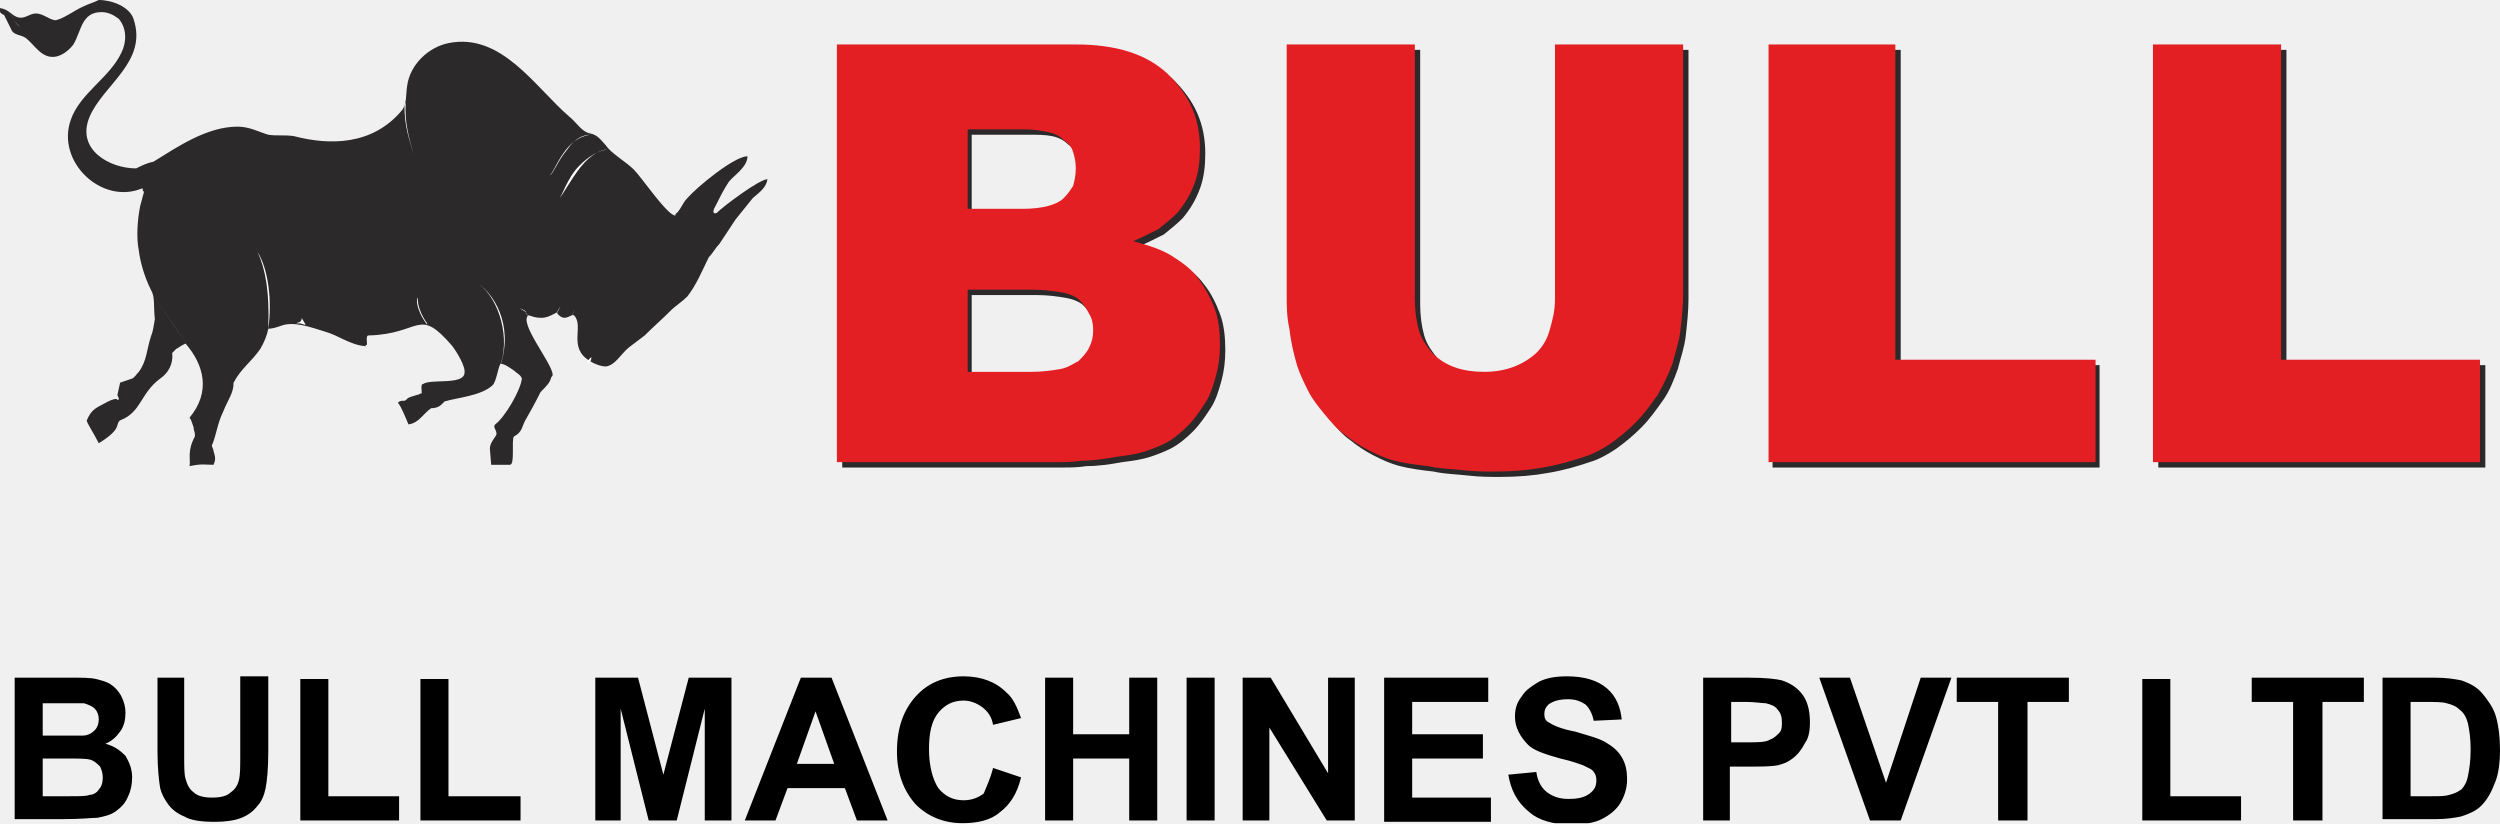
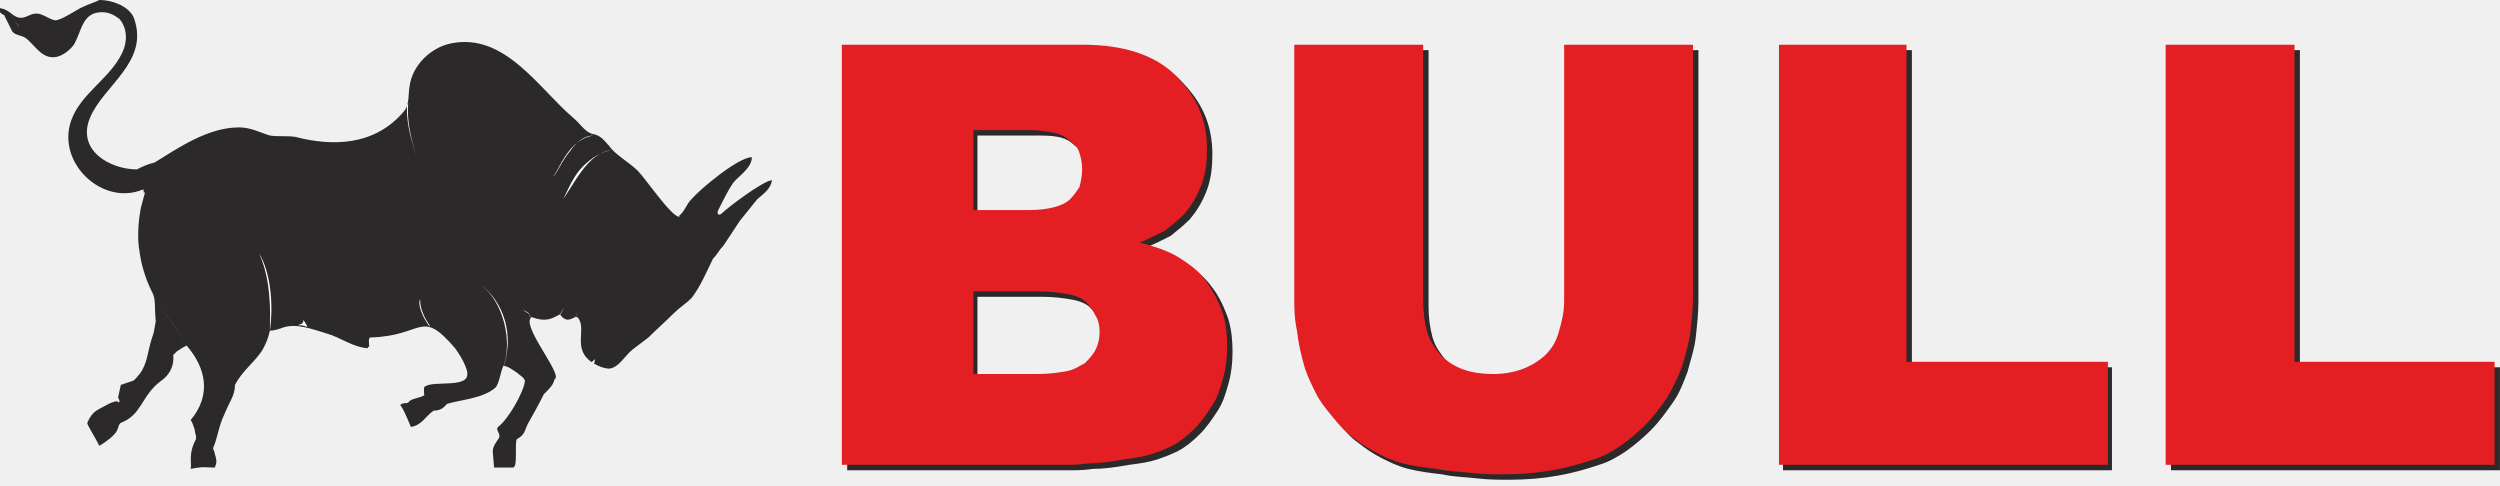
- <svg xmlns="http://www.w3.org/2000/svg" width="164" height="54" viewBox="0 0 164 54" fill="none">
-   <g clip-path="url(#clip0_93_117)">
-     <path d="M158.133 46.046V52.233H159.534C160.06 52.233 160.41 52.233 160.673 52.144C161.023 52.056 161.198 51.967 161.461 51.791C161.636 51.614 161.811 51.349 161.899 50.907C161.986 50.465 162.074 49.935 162.074 49.139C162.074 48.432 161.986 47.902 161.899 47.46C161.811 47.106 161.636 46.753 161.373 46.576C161.11 46.311 160.848 46.223 160.498 46.134C160.235 46.046 159.71 46.046 159.009 46.046H158.133ZM156.295 44.455H159.71C160.498 44.455 161.023 44.544 161.461 44.632C161.986 44.809 162.511 45.074 162.862 45.516C163.212 45.958 163.562 46.399 163.737 47.018C163.912 47.637 164 48.344 164 49.228C164 50.023 163.912 50.642 163.737 51.172C163.475 51.879 163.212 52.409 162.774 52.851C162.424 53.205 161.986 53.381 161.461 53.558C161.023 53.647 160.498 53.735 159.797 53.735H156.295V44.455ZM150.428 53.823V46.046H147.714V44.455H155.069V46.046H152.354V53.823H150.428ZM140.534 53.823V44.544H142.373V52.233H147.013V53.823H140.534ZM131.077 53.823V46.046H128.363V44.455H135.718V46.046H133.004V53.823H131.077ZM122.672 53.823L119.344 44.455H121.358L123.722 51.349L125.999 44.455H128.013L124.685 53.823H122.672ZM113.565 46.046V48.697H114.616C115.317 48.697 115.842 48.697 116.105 48.52C116.367 48.432 116.542 48.255 116.718 48.079C116.893 47.902 116.893 47.637 116.893 47.372C116.893 47.018 116.805 46.753 116.63 46.576C116.455 46.311 116.192 46.223 115.842 46.134C115.579 46.134 115.141 46.046 114.529 46.046H113.565ZM111.727 53.823V44.455H114.704C115.842 44.455 116.542 44.544 116.893 44.632C117.418 44.809 117.856 45.074 118.206 45.516C118.556 45.958 118.731 46.576 118.731 47.372C118.731 47.99 118.644 48.432 118.381 48.786C118.206 49.139 117.943 49.493 117.593 49.758C117.243 50.023 116.98 50.111 116.63 50.2C116.192 50.288 115.492 50.288 114.704 50.288H113.478V53.823H111.727ZM98.943 50.818L100.782 50.642C100.869 51.26 101.132 51.702 101.482 51.967C101.832 52.233 102.27 52.409 102.883 52.409C103.496 52.409 103.934 52.321 104.284 52.056C104.634 51.791 104.722 51.526 104.722 51.172C104.722 50.907 104.634 50.73 104.547 50.642C104.459 50.465 104.196 50.377 103.846 50.2C103.584 50.111 103.146 49.935 102.358 49.758C101.395 49.493 100.606 49.228 100.256 48.874C99.731 48.344 99.381 47.725 99.381 47.018C99.381 46.576 99.468 46.134 99.819 45.692C100.081 45.251 100.519 44.985 100.957 44.72C101.482 44.455 102.095 44.367 102.795 44.367C103.934 44.367 104.809 44.632 105.422 45.162C106.035 45.692 106.298 46.399 106.385 47.195L104.547 47.283C104.459 46.841 104.284 46.488 104.021 46.223C103.759 46.046 103.408 45.869 102.883 45.869C102.358 45.869 101.92 45.958 101.57 46.223C101.395 46.399 101.307 46.576 101.307 46.841C101.307 47.106 101.395 47.283 101.57 47.372C101.832 47.548 102.358 47.813 103.321 47.99C104.196 48.255 104.897 48.432 105.335 48.697C105.773 48.962 106.123 49.228 106.385 49.669C106.648 50.111 106.736 50.553 106.736 51.172C106.736 51.702 106.561 52.233 106.298 52.674C106.035 53.116 105.597 53.47 105.072 53.735C104.547 54 103.846 54.089 103.058 54.089C101.92 54.089 100.957 53.823 100.344 53.293C99.468 52.586 99.118 51.791 98.943 50.818ZM90.8 53.823V44.455H97.629V46.046H92.638V48.167H97.279V49.758H92.638V52.321H97.805V53.912H90.8V53.823ZM81.518 53.823V44.455H83.357L87.122 50.73V44.455H88.873V53.823H87.035L83.27 47.725V53.823H81.518ZM77.841 44.455H79.68V53.823H77.841V44.455ZM68.559 53.823V44.455H70.398V48.167H74.076V44.455H75.915V53.823H74.076V49.758H70.398V53.823H68.559ZM65.145 50.377L66.983 50.995C66.721 52.056 66.283 52.763 65.582 53.293C64.969 53.823 64.094 54 63.131 54C61.905 54 60.854 53.558 60.066 52.763C59.278 51.879 58.84 50.73 58.84 49.316C58.84 47.725 59.278 46.576 60.066 45.692C60.854 44.809 61.905 44.367 63.218 44.367C64.357 44.367 65.32 44.72 66.02 45.427C66.458 45.781 66.721 46.399 66.983 47.106L65.145 47.548C65.057 47.018 64.794 46.665 64.444 46.399C64.094 46.134 63.656 45.958 63.218 45.958C62.518 45.958 61.992 46.223 61.555 46.753C61.117 47.283 60.942 48.079 60.942 49.139C60.942 50.288 61.205 51.172 61.555 51.702C61.992 52.233 62.518 52.498 63.218 52.498C63.744 52.498 64.181 52.321 64.532 52.056C64.707 51.614 64.969 51.084 65.145 50.377ZM54.725 50.111L53.499 46.665L52.273 50.111H54.725ZM58.227 53.823H56.214L55.425 51.702H51.66L50.872 53.823H48.858L52.536 44.455H54.55L58.227 53.823ZM39.052 53.823V44.455H41.854L43.517 50.818L45.181 44.455H47.983V53.823H46.232V46.488L44.393 53.823H42.554L40.715 46.488V53.823H39.052ZM27.581 53.823V44.544H29.42V52.233H34.148V53.823H27.581ZM19.701 53.823V44.544H21.54V52.233H26.18V53.823H19.701ZM10.245 44.455H12.083V49.493C12.083 50.288 12.083 50.818 12.171 51.084C12.258 51.437 12.434 51.791 12.696 51.967C12.959 52.233 13.397 52.321 13.922 52.321C14.447 52.321 14.885 52.233 15.148 51.967C15.411 51.791 15.586 51.526 15.673 51.172C15.761 50.818 15.761 50.288 15.761 49.581V44.367H17.599V49.316C17.599 50.465 17.512 51.26 17.424 51.702C17.337 52.144 17.162 52.586 16.899 52.851C16.636 53.205 16.286 53.47 15.848 53.647C15.411 53.823 14.798 53.912 14.097 53.912C13.222 53.912 12.521 53.823 12.083 53.558C11.646 53.381 11.295 53.116 11.033 52.763C10.77 52.409 10.595 52.056 10.507 51.702C10.42 51.172 10.332 50.377 10.332 49.316V44.455H10.245ZM2.802 49.758V52.233H4.553C5.254 52.233 5.691 52.233 5.867 52.144C6.129 52.144 6.392 51.967 6.479 51.791C6.655 51.614 6.742 51.349 6.742 50.995C6.742 50.73 6.655 50.465 6.567 50.288C6.392 50.111 6.217 49.935 5.954 49.846C5.691 49.758 5.166 49.758 4.29 49.758H2.802ZM2.802 46.046V48.255H4.028C4.728 48.255 5.166 48.255 5.429 48.255C5.779 48.255 6.042 48.079 6.217 47.902C6.392 47.725 6.479 47.46 6.479 47.195C6.479 46.93 6.392 46.665 6.217 46.488C6.042 46.311 5.779 46.223 5.516 46.134C5.341 46.134 4.816 46.134 3.94 46.134H2.802V46.046ZM0.963 44.455H4.641C5.341 44.455 5.954 44.455 6.304 44.544C6.655 44.632 7.005 44.72 7.267 44.897C7.53 45.074 7.793 45.339 7.968 45.692C8.143 46.046 8.231 46.399 8.231 46.753C8.231 47.195 8.143 47.637 7.88 47.99C7.618 48.344 7.355 48.609 6.917 48.786C7.53 48.962 7.88 49.228 8.231 49.581C8.493 50.023 8.668 50.465 8.668 50.995C8.668 51.437 8.581 51.879 8.406 52.233C8.231 52.674 7.968 52.94 7.618 53.205C7.267 53.47 6.83 53.558 6.392 53.647C6.042 53.647 5.341 53.735 4.115 53.735H0.963V44.455Z" fill="black" />
-     <path d="M141.585 3.27H149.99V23.951H163.037V30.668H141.585V3.27ZM116.28 3.27H124.686V23.951H137.732V30.668H116.28V3.27ZM102.358 3.27H110.764V19.62C110.764 20.416 110.676 21.211 110.588 22.006C110.501 22.802 110.238 23.509 110.063 24.216C109.8 24.923 109.538 25.63 109.1 26.249C108.662 26.867 108.224 27.486 107.699 28.016C107.174 28.547 106.648 28.988 106.035 29.43C105.51 29.784 104.897 30.137 104.284 30.314C103.496 30.579 102.62 30.845 101.57 31.021C100.607 31.198 99.556 31.286 98.418 31.286C97.717 31.286 97.104 31.286 96.316 31.198C95.616 31.11 94.828 31.11 94.04 30.933C93.252 30.845 92.551 30.756 91.851 30.579C91.15 30.403 90.625 30.137 90.099 29.872C89.574 29.607 89.049 29.254 88.611 28.9C88.085 28.547 87.648 28.016 87.21 27.486C86.772 26.956 86.422 26.514 86.159 25.984C85.897 25.453 85.634 24.923 85.459 24.393C85.196 23.509 85.021 22.714 84.933 21.918C84.758 21.123 84.758 20.416 84.758 19.797V3.27H93.164V19.974C93.164 20.681 93.252 21.388 93.427 22.006C93.602 22.625 93.952 23.067 94.302 23.509C95.178 24.393 96.316 24.746 97.717 24.746C99.118 24.746 100.256 24.304 101.132 23.509C101.57 23.067 101.832 22.625 102.008 22.006C102.183 21.388 102.358 20.769 102.358 19.974V3.27ZM63.656 24.746H67.947C68.647 24.746 69.26 24.658 69.785 24.57C70.311 24.481 70.661 24.216 71.011 24.039C71.274 23.774 71.537 23.509 71.712 23.155C71.887 22.802 71.975 22.448 71.975 22.006C71.975 21.565 71.887 21.211 71.712 20.946C71.537 20.592 71.362 20.327 71.099 20.062C70.836 19.797 70.398 19.62 69.873 19.532C69.348 19.444 68.735 19.355 67.947 19.355H63.744V24.746H63.656ZM63.656 13.964H67.334C68.647 13.964 69.61 13.699 70.048 13.257C70.311 12.992 70.486 12.727 70.661 12.461C70.749 12.108 70.836 11.755 70.836 11.313C70.836 10.871 70.749 10.517 70.661 10.252C70.573 9.899 70.311 9.633 70.048 9.457C69.785 9.191 69.435 9.015 68.997 8.926C68.56 8.838 68.034 8.838 67.421 8.838H63.744V13.964H63.656ZM55.251 3.27H70.924C73.55 3.27 75.564 3.889 76.965 5.214C77.666 5.921 78.191 6.628 78.541 7.424C78.892 8.219 79.067 9.103 79.067 10.075C79.067 10.871 78.979 11.666 78.717 12.373C78.454 13.08 78.104 13.699 77.578 14.318C77.228 14.671 76.79 15.024 76.353 15.378C75.827 15.643 75.302 15.908 74.689 16.174C75.652 16.439 76.528 16.704 77.228 17.146C77.928 17.587 78.541 18.029 78.979 18.648C79.417 19.178 79.767 19.885 80.03 20.592C80.293 21.299 80.38 22.095 80.38 22.979C80.38 23.686 80.293 24.393 80.118 25.011C79.942 25.63 79.767 26.249 79.417 26.779C79.067 27.309 78.717 27.84 78.279 28.282C77.841 28.723 77.316 29.165 76.79 29.43C76.44 29.607 76.002 29.784 75.477 29.961C74.951 30.137 74.339 30.226 73.638 30.314C72.675 30.491 71.887 30.579 71.274 30.579C70.661 30.668 70.223 30.668 69.873 30.668H55.251V3.27Z" fill="#2B2929" />
-     <path d="M141.234 2.917H149.64V23.597H162.687V30.314H141.234V2.917ZM115.93 2.917H124.335V23.597H137.469V30.314H116.017V2.917H115.93ZM102.007 2.917H110.413V19.267C110.413 20.062 110.326 20.858 110.238 21.653C110.151 22.448 109.888 23.155 109.713 23.863C109.45 24.57 109.1 25.277 108.75 25.895C108.312 26.514 107.874 27.133 107.349 27.663C106.823 28.193 106.298 28.635 105.685 29.077C105.16 29.43 104.547 29.784 103.934 29.961C103.146 30.226 102.27 30.491 101.219 30.668C100.256 30.845 99.206 30.933 98.067 30.933C97.367 30.933 96.754 30.933 95.966 30.845C95.265 30.756 94.477 30.756 93.689 30.579C92.901 30.491 92.201 30.403 91.5 30.226C90.8 30.049 90.274 29.784 89.749 29.519C89.224 29.254 88.698 28.9 88.26 28.547C87.735 28.193 87.297 27.663 86.86 27.133C86.422 26.602 86.072 26.16 85.809 25.63C85.546 25.1 85.284 24.57 85.108 24.039C84.846 23.155 84.671 22.36 84.583 21.565C84.408 20.769 84.408 20.062 84.408 19.444V2.917H92.814V19.62C92.814 20.327 92.901 21.034 93.076 21.653C93.251 22.272 93.602 22.714 93.952 23.155C94.828 24.039 95.966 24.393 97.367 24.393C98.768 24.393 99.906 23.951 100.782 23.155C101.219 22.714 101.482 22.272 101.657 21.653C101.832 21.034 102.007 20.416 102.007 19.62V2.917ZM63.394 24.393H67.684C68.384 24.393 68.997 24.304 69.523 24.216C70.048 24.128 70.398 23.863 70.749 23.686C71.011 23.421 71.274 23.155 71.449 22.802C71.624 22.448 71.712 22.095 71.712 21.653C71.712 21.211 71.624 20.858 71.449 20.592C71.274 20.239 71.099 19.974 70.836 19.709C70.573 19.444 70.136 19.267 69.61 19.178C69.085 19.09 68.472 19.002 67.684 19.002H63.481V24.393H63.394ZM63.394 13.699H67.071C68.384 13.699 69.348 13.434 69.785 12.992C70.048 12.727 70.223 12.461 70.398 12.196C70.486 11.843 70.573 11.489 70.573 11.047C70.573 10.605 70.486 10.252 70.398 9.987C70.311 9.633 70.048 9.368 69.785 9.191C69.523 8.926 69.172 8.75 68.735 8.661C68.297 8.573 67.772 8.484 67.159 8.484H63.481V13.699H63.394ZM54.9 2.917H70.573C73.2 2.917 75.214 3.535 76.615 4.861C77.316 5.568 77.841 6.275 78.191 7.07C78.541 7.866 78.716 8.75 78.716 9.722C78.716 10.517 78.629 11.313 78.366 12.02C78.104 12.727 77.753 13.345 77.228 13.964C76.878 14.318 76.44 14.671 76.002 15.024C75.477 15.29 74.951 15.555 74.338 15.82C75.302 16.085 76.177 16.35 76.878 16.792C77.578 17.234 78.191 17.676 78.629 18.295C79.067 18.913 79.417 19.532 79.68 20.239C79.942 20.946 80.03 21.741 80.03 22.625C80.03 23.332 79.942 24.039 79.767 24.658C79.592 25.277 79.417 25.895 79.067 26.425C78.716 26.956 78.366 27.486 77.928 27.928C77.491 28.37 76.965 28.812 76.44 29.077C76.09 29.254 75.652 29.43 75.126 29.607C74.601 29.784 73.988 29.872 73.288 29.961C72.325 30.137 71.537 30.226 70.924 30.226C70.311 30.314 69.873 30.314 69.523 30.314H54.9V2.917Z" fill="#E31F24" />
-     <path fill-rule="evenodd" clip-rule="evenodd" d="M9.982 19.178L9.894 19.002C9.456 18.118 9.194 17.146 9.106 16.439C8.931 15.555 9.019 14.406 9.194 13.522C9.281 13.169 9.369 12.903 9.456 12.55H9.369V12.373H9.281C6.655 13.434 3.678 10.606 4.641 7.866C5.254 6.098 7.18 5.126 7.968 3.447C8.318 2.74 8.318 1.856 7.793 1.237C7.443 0.972 7.092 0.795 6.655 0.795C5.341 0.795 5.341 2.033 4.816 2.917C4.553 3.27 4.115 3.624 3.678 3.712C2.714 3.889 2.277 2.917 1.664 2.475C1.401 2.298 0.963 2.298 0.788 2.033C0.613 1.679 0.438 1.326 0.263 0.972C0.175 0.972 0.088 0.884 0 0.795V0.53C0.613 0.619 0.788 1.061 1.226 1.149C1.664 1.237 1.926 0.884 2.364 0.884C2.802 0.884 3.152 1.237 3.59 1.326C4.028 1.326 4.991 0.619 5.429 0.442C5.779 0.265 6.129 0.177 6.479 0C7.355 0 8.493 0.442 8.756 1.237C9.719 4.065 6.742 5.568 5.867 7.689C4.991 9.81 7.18 11.047 8.931 11.047C9.281 10.871 9.632 10.694 10.069 10.606C11.646 9.633 13.572 8.308 15.586 8.308C16.374 8.308 16.987 8.661 17.6 8.838C18.125 8.926 18.65 8.838 19.263 8.926C21.627 9.545 24.429 9.545 26.356 7.247C26.706 6.805 26.618 6.187 26.706 5.656C26.881 4.242 28.107 3.093 29.42 2.828C32.923 2.121 35.112 5.745 37.388 7.689C37.826 8.043 38.176 8.661 38.702 8.75C39.227 8.838 39.49 9.28 39.752 9.545C40.102 10.075 41.066 10.606 41.591 11.136C42.116 11.666 43.78 14.141 44.305 14.141V14.052C44.656 13.787 44.743 13.345 45.093 12.992C45.706 12.285 48.158 10.252 49.034 10.252C49.034 10.959 48.158 11.489 47.808 11.931C47.458 12.461 47.195 12.992 46.932 13.522C46.669 13.964 46.845 14.052 47.02 13.964C47.458 13.522 49.822 11.755 50.347 11.755C50.26 12.285 49.909 12.55 49.384 12.992C49.034 13.434 48.596 13.964 48.246 14.406C47.895 14.936 47.545 15.466 47.195 15.997C46.932 16.262 46.757 16.615 46.494 16.881C46.057 17.764 45.706 18.648 45.093 19.444C44.743 19.797 44.305 20.062 43.955 20.416C43.43 20.946 42.817 21.476 42.291 22.006C41.941 22.272 41.591 22.537 41.241 22.802C40.715 23.244 40.365 23.951 39.752 24.039C39.402 24.039 38.964 23.863 38.702 23.686C37.213 22.802 38.351 21.388 37.651 20.681C37.388 20.593 37.038 21.211 36.513 20.504C35.987 20.769 35.637 21.034 34.674 20.681C33.973 21.123 36.25 23.863 36.25 24.57C36.25 24.658 36.25 24.658 36.162 24.746C36.075 25.1 35.9 25.277 35.462 25.718C35.112 26.425 34.761 27.044 34.411 27.663C34.236 28.016 34.236 28.37 33.711 28.635C33.535 28.9 33.798 30.491 33.448 30.491H32.222L32.135 29.43C32.135 28.988 32.572 28.635 32.572 28.458C32.572 28.193 32.31 28.016 32.485 27.84C33.098 27.398 34.148 25.63 34.236 24.835C34.148 24.57 33.886 24.481 33.711 24.304C33.448 24.128 33.098 23.863 32.835 23.863C32.66 24.128 32.572 25.012 32.31 25.277C31.522 25.984 30.033 26.072 29.157 26.337C28.982 26.514 28.807 26.779 28.282 26.779C27.756 27.133 27.494 27.751 26.793 27.84C26.793 27.84 26.268 26.514 26.093 26.425C26.356 26.16 26.531 26.425 26.706 26.16C26.881 25.984 27.581 25.895 27.581 25.807H27.669C27.669 25.63 27.581 25.188 27.756 25.188C28.282 24.835 30.383 25.277 30.471 24.481C30.558 24.039 29.945 23.067 29.683 22.714C27.406 20.062 27.669 21.918 24.167 22.006C23.991 22.006 24.079 22.448 24.079 22.625H23.991V22.714C22.941 22.625 22.24 22.006 21.277 21.741C20.401 21.476 19.263 21.034 18.388 21.388C18.125 21.476 17.862 21.565 17.6 21.565C17.512 22.006 17.337 22.448 17.074 22.89C16.461 23.774 15.848 24.128 15.323 25.1C15.323 25.807 14.973 26.16 14.623 27.044C14.272 27.751 14.185 28.547 13.922 29.165C13.835 29.254 14.01 29.43 14.01 29.607C14.185 30.137 14.097 30.226 14.01 30.491C13.397 30.491 13.309 30.403 12.434 30.579C12.521 30.137 12.258 29.607 12.784 28.635C12.784 28.635 12.784 28.547 12.784 28.458C12.784 28.37 12.696 28.193 12.696 28.016C12.609 27.751 12.521 27.486 12.434 27.398C13.835 25.718 13.397 23.951 12.171 22.537L11.996 22.625C11.821 22.714 11.733 22.802 11.558 22.89C11.47 22.979 11.383 23.067 11.295 23.155C11.383 23.863 11.033 24.481 10.507 24.835C9.194 25.807 9.281 27.044 7.88 27.575C7.53 27.84 8.056 28.105 6.479 29.077C6.129 28.37 5.691 27.751 5.691 27.575C6.042 26.779 6.304 26.779 7.092 26.337C7.267 26.249 7.705 26.072 7.705 26.249C7.705 26.249 7.793 26.249 7.793 26.16C7.793 26.072 7.705 25.984 7.705 25.895L7.88 25.1L8.668 24.835C8.844 24.746 8.931 24.57 9.106 24.393C9.632 23.686 9.632 22.89 9.894 22.095C10.069 21.653 10.069 21.388 10.157 20.946C10.069 20.062 10.157 19.62 9.982 19.178Z" fill="#2B2929" />
-     <path fill-rule="evenodd" clip-rule="evenodd" d="M36.775 20.062C36.25 20.946 36.513 20.681 36.775 20.062V20.062Z" fill="white" />
-     <path fill-rule="evenodd" clip-rule="evenodd" d="M37.738 20.239C37.3 21.123 37.476 20.858 37.738 20.239V20.239Z" fill="white" />
-     <path fill-rule="evenodd" clip-rule="evenodd" d="M17.599 21.565V21.476C17.687 19.178 17.424 17.676 16.899 16.527C16.636 15.908 16.811 16.35 16.899 16.527C17.599 17.676 17.862 19.709 17.599 21.565Z" fill="white" />
-     <path fill-rule="evenodd" clip-rule="evenodd" d="M32.748 24.128L32.835 23.951C33.711 21.211 32.31 19.267 31.434 18.648C32.748 19.62 33.535 22.272 32.748 24.128Z" fill="white" />
-     <path fill-rule="evenodd" clip-rule="evenodd" d="M28.019 21.3V21.211C27.319 20.239 27.407 19.532 27.407 19.532C27.319 19.532 27.231 20.239 28.019 21.3Z" fill="white" />
-     <path fill-rule="evenodd" clip-rule="evenodd" d="M26.618 6.717L26.531 6.894C26.531 8.396 26.881 9.191 27.144 10.164C26.793 8.926 26.531 7.954 26.618 6.717Z" fill="white" />
-     <path fill-rule="evenodd" clip-rule="evenodd" d="M38.702 8.838C38.176 8.926 37.651 9.191 37.213 9.722C36.6 10.429 36.25 11.401 36.075 11.489C36.25 11.489 36.6 10.517 37.213 9.81C37.738 9.015 38.351 8.838 38.702 8.838Z" fill="white" />
-     <path fill-rule="evenodd" clip-rule="evenodd" d="M39.84 9.81C39.227 9.898 38.614 10.252 38.001 10.871C37.213 11.666 36.863 12.903 36.688 12.992C36.863 12.903 37.388 11.843 38.089 10.959C38.789 10.075 39.49 9.81 39.84 9.81Z" fill="white" />
-     <path fill-rule="evenodd" clip-rule="evenodd" d="M34.674 20.769C34.674 20.769 34.498 20.593 34.498 20.504C34.586 20.416 34.148 20.239 34.148 20.239C34.061 20.239 34.498 20.416 34.498 20.504L34.674 20.769Z" fill="white" />
-     <path fill-rule="evenodd" clip-rule="evenodd" d="M38.526 23.686L38.789 23.421C38.789 23.597 38.789 23.686 38.614 23.774C38.526 23.774 38.526 23.774 38.526 23.686Z" fill="white" />
-     <path fill-rule="evenodd" clip-rule="evenodd" d="M19.789 20.858L20.051 21.3H19.964C19.789 21.211 19.614 21.211 19.439 21.211C19.526 21.123 19.701 21.211 19.789 20.946C19.789 21.034 19.789 20.858 19.789 20.858Z" fill="white" />
-     <path fill-rule="evenodd" clip-rule="evenodd" d="M9.982 19.267L12.521 22.979C11.558 21.565 11.383 21.3 9.982 19.267Z" fill="white" />
-     <path fill-rule="evenodd" clip-rule="evenodd" d="M0.613 0.795C0.788 1.061 0.963 1.502 1.313 1.768C0.963 1.414 0.963 1.414 0.613 0.795Z" fill="white" />
-     <path fill-rule="evenodd" clip-rule="evenodd" d="M46.757 14.052C46.669 14.141 46.582 14.229 46.494 14.317C46.582 14.229 46.582 14.229 46.757 14.052Z" fill="white" />
-   </g>
-   <defs>
-     <clipPath id="clip0_93_117">
-       <rect width="164" height="54" fill="white" />
-     </clipPath>
-   </defs>
+ <svg xmlns="http://www.w3.org/2000/svg" width="175" height="34" viewBox="0 0 175 34" fill="none">
+   <path d="M151.971 3.51H160.993V25.708H174.997V32.918H151.971V3.51ZM124.81 3.51H133.832V25.708H147.836V32.918H124.81V3.51ZM109.867 3.51H118.889V21.06C118.889 21.913 118.795 22.767 118.701 23.621C118.607 24.475 118.325 25.234 118.137 25.993C117.855 26.752 117.573 27.51 117.103 28.174C116.633 28.838 116.163 29.503 115.6 30.072C115.036 30.641 114.472 31.115 113.814 31.59C113.25 31.969 112.592 32.348 111.934 32.538C111.088 32.823 110.148 33.107 109.021 33.297C107.987 33.487 106.859 33.582 105.637 33.582C104.885 33.582 104.228 33.582 103.382 33.487C102.63 33.392 101.784 33.392 100.938 33.202C100.092 33.107 99.34 33.012 98.588 32.823C97.837 32.633 97.273 32.348 96.709 32.064C96.145 31.779 95.581 31.4 95.111 31.02C94.547 30.641 94.077 30.072 93.607 29.503C93.138 28.933 92.762 28.459 92.48 27.89C92.198 27.321 91.916 26.752 91.728 26.182C91.446 25.234 91.258 24.38 91.164 23.526C90.976 22.672 90.976 21.913 90.976 21.249V3.51H99.998V21.439C99.998 22.198 100.092 22.957 100.28 23.621C100.468 24.285 100.844 24.759 101.22 25.234C102.16 26.182 103.382 26.562 104.885 26.562C106.389 26.562 107.611 26.087 108.551 25.234C109.021 24.759 109.303 24.285 109.491 23.621C109.679 22.957 109.867 22.293 109.867 21.439V3.51ZM68.326 26.562H72.931C73.683 26.562 74.341 26.467 74.905 26.372C75.469 26.277 75.844 25.993 76.221 25.803C76.502 25.518 76.784 25.234 76.972 24.854C77.16 24.475 77.254 24.095 77.254 23.621C77.254 23.147 77.16 22.767 76.972 22.483C76.784 22.103 76.596 21.819 76.314 21.534C76.032 21.249 75.563 21.06 74.999 20.965C74.435 20.87 73.777 20.775 72.931 20.775H68.42V26.562H68.326ZM68.326 14.988H72.273C73.683 14.988 74.717 14.704 75.187 14.229C75.469 13.945 75.657 13.66 75.844 13.376C75.939 12.996 76.032 12.617 76.032 12.143C76.032 11.668 75.939 11.289 75.844 11.004C75.751 10.625 75.469 10.34 75.187 10.15C74.905 9.866 74.529 9.676 74.059 9.581C73.589 9.486 73.025 9.486 72.367 9.486H68.42V14.988H68.326ZM59.303 3.51H76.126C78.946 3.51 81.108 4.174 82.611 5.597C83.363 6.356 83.927 7.115 84.303 7.969C84.679 8.822 84.867 9.771 84.867 10.815C84.867 11.668 84.773 12.522 84.491 13.281C84.209 14.04 83.833 14.704 83.269 15.368C82.893 15.747 82.423 16.127 81.954 16.506C81.39 16.791 80.826 17.075 80.168 17.36C81.202 17.645 82.141 17.929 82.893 18.404C83.645 18.878 84.303 19.352 84.773 20.016C85.243 20.585 85.619 21.344 85.901 22.103C86.183 22.862 86.277 23.716 86.277 24.665C86.277 25.423 86.183 26.182 85.995 26.846C85.807 27.51 85.619 28.174 85.243 28.744C84.867 29.313 84.491 29.882 84.021 30.356C83.551 30.831 82.987 31.305 82.423 31.59C82.047 31.779 81.578 31.969 81.014 32.159C80.45 32.348 79.792 32.443 79.04 32.538C78.006 32.728 77.16 32.823 76.502 32.823C75.844 32.918 75.375 32.918 74.999 32.918H59.303V3.51Z" fill="#2B2929" />
+   <path d="M151.595 3.13H160.618V25.328H174.621V32.538H151.595V3.13ZM124.434 3.13H133.456V25.328H147.554V32.538H124.528V3.13H124.434ZM109.491 3.13H118.513V20.68C118.513 21.534 118.419 22.388 118.325 23.241C118.231 24.095 117.949 24.854 117.761 25.613C117.479 26.372 117.103 27.131 116.727 27.795C116.257 28.459 115.788 29.123 115.224 29.692C114.66 30.261 114.096 30.735 113.438 31.21C112.874 31.589 112.216 31.969 111.558 32.158C110.712 32.443 109.773 32.728 108.645 32.917C107.611 33.107 106.483 33.202 105.261 33.202C104.51 33.202 103.852 33.202 103.006 33.107C102.254 33.012 101.408 33.012 100.562 32.822C99.716 32.728 98.965 32.633 98.213 32.443C97.461 32.253 96.897 31.969 96.333 31.684C95.769 31.4 95.205 31.02 94.735 30.641C94.171 30.261 93.701 29.692 93.231 29.123C92.762 28.554 92.386 28.079 92.104 27.51C91.822 26.941 91.54 26.372 91.352 25.803C91.07 24.854 90.882 24 90.788 23.146C90.6 22.293 90.6 21.534 90.6 20.87V3.13H99.622V21.059C99.622 21.818 99.716 22.577 99.904 23.241C100.092 23.905 100.468 24.38 100.844 24.854C101.784 25.803 103.006 26.182 104.51 26.182C106.013 26.182 107.235 25.708 108.175 24.854C108.645 24.38 108.927 23.905 109.115 23.241C109.303 22.577 109.491 21.913 109.491 21.059V3.13ZM68.044 26.182H72.649C73.401 26.182 74.059 26.087 74.623 25.992C75.187 25.898 75.563 25.613 75.939 25.423C76.221 25.139 76.502 24.854 76.691 24.475C76.878 24.095 76.972 23.716 76.972 23.241C76.972 22.767 76.878 22.388 76.691 22.103C76.502 21.724 76.314 21.439 76.033 21.154C75.751 20.87 75.281 20.68 74.717 20.585C74.153 20.49 73.495 20.395 72.649 20.395H68.138V26.182H68.044ZM68.044 14.704H71.991C73.401 14.704 74.435 14.419 74.905 13.945C75.187 13.66 75.375 13.376 75.563 13.091C75.657 12.711 75.751 12.332 75.751 11.858C75.751 11.383 75.657 11.004 75.563 10.719C75.469 10.34 75.187 10.055 74.905 9.866C74.623 9.581 74.247 9.391 73.777 9.296C73.307 9.202 72.743 9.107 72.085 9.107H68.138V14.704H68.044ZM58.928 3.13H75.751C78.57 3.13 80.732 3.794 82.236 5.217C82.987 5.976 83.551 6.735 83.927 7.589C84.303 8.443 84.491 9.391 84.491 10.435C84.491 11.289 84.397 12.142 84.115 12.901C83.833 13.66 83.457 14.324 82.893 14.988C82.517 15.368 82.047 15.747 81.578 16.127C81.014 16.411 80.45 16.696 79.792 16.98C80.826 17.265 81.766 17.55 82.517 18.024C83.269 18.498 83.927 18.973 84.397 19.637C84.867 20.301 85.243 20.965 85.525 21.724C85.807 22.483 85.901 23.336 85.901 24.285C85.901 25.044 85.807 25.803 85.619 26.467C85.431 27.131 85.243 27.795 84.867 28.364C84.491 28.933 84.115 29.502 83.645 29.977C83.175 30.451 82.611 30.925 82.047 31.21C81.672 31.4 81.202 31.589 80.638 31.779C80.074 31.969 79.416 32.064 78.664 32.158C77.63 32.348 76.784 32.443 76.127 32.443C75.469 32.538 74.999 32.538 74.623 32.538H58.928V3.13Z" fill="#E31F24" />
+   <path fill-rule="evenodd" clip-rule="evenodd" d="M10.714 20.585L10.62 20.396C10.15 19.447 9.868 18.404 9.774 17.645C9.586 16.696 9.68 15.463 9.868 14.514C9.962 14.135 10.056 13.85 10.15 13.471H10.056V13.281H9.962C7.143 14.419 3.947 11.384 4.981 8.443C5.639 6.546 7.707 5.502 8.552 3.7C8.928 2.941 8.928 1.992 8.365 1.328C7.989 1.043 7.613 0.854 7.143 0.854C5.733 0.854 5.733 2.182 5.169 3.13C4.887 3.51 4.417 3.889 3.947 3.984C2.913 4.174 2.444 3.13 1.786 2.656C1.504 2.466 1.034 2.466 0.846 2.182C0.658 1.802 0.47 1.423 0.282 1.043C0.188 1.043 0.094 0.949 0 0.854V0.569C0.658 0.664 0.846 1.138 1.316 1.233C1.786 1.328 2.068 0.949 2.538 0.949C3.007 0.949 3.383 1.328 3.853 1.423C4.323 1.423 5.357 0.664 5.827 0.474C6.203 0.285 6.579 0.19 6.955 0C7.895 0 9.116 0.474 9.398 1.328C10.432 4.364 7.237 5.976 6.297 8.253C5.357 10.53 7.707 11.858 9.586 11.858C9.962 11.668 10.338 11.478 10.808 11.384C12.5 10.34 14.567 8.917 16.729 8.917C17.575 8.917 18.233 9.297 18.891 9.486C19.455 9.581 20.018 9.486 20.676 9.581C23.214 10.245 26.221 10.245 28.289 7.779C28.665 7.304 28.571 6.64 28.665 6.071C28.853 4.553 30.169 3.32 31.578 3.036C35.338 2.277 37.687 6.166 40.131 8.253C40.601 8.633 40.977 9.297 41.541 9.391C42.105 9.486 42.386 9.961 42.668 10.245C43.044 10.814 44.078 11.384 44.642 11.953C45.206 12.522 46.992 15.178 47.556 15.178V15.083C47.931 14.799 48.026 14.324 48.401 13.945C49.059 13.186 51.691 11.004 52.631 11.004C52.631 11.763 51.691 12.332 51.315 12.806C50.939 13.376 50.657 13.945 50.375 14.514C50.093 14.988 50.281 15.083 50.469 14.988C50.939 14.514 53.477 12.617 54.04 12.617C53.946 13.186 53.571 13.471 53.007 13.945C52.631 14.419 52.161 14.988 51.785 15.463C51.409 16.032 51.033 16.601 50.657 17.17C50.375 17.455 50.187 17.834 49.905 18.119C49.435 19.067 49.059 20.016 48.401 20.87C48.026 21.249 47.556 21.534 47.18 21.913C46.616 22.483 45.958 23.052 45.394 23.621C45.018 23.905 44.642 24.19 44.266 24.475C43.702 24.949 43.326 25.708 42.668 25.803C42.292 25.803 41.823 25.613 41.541 25.423C39.943 24.475 41.165 22.957 40.413 22.198C40.131 22.103 39.755 22.767 39.191 22.008C38.627 22.293 38.251 22.577 37.217 22.198C36.465 22.672 38.909 25.613 38.909 26.372C38.909 26.467 38.909 26.467 38.815 26.562C38.721 26.941 38.533 27.131 38.063 27.605C37.687 28.364 37.311 29.028 36.935 29.692C36.748 30.072 36.748 30.451 36.184 30.736C35.996 31.02 36.278 32.728 35.902 32.728H34.586L34.492 31.589C34.492 31.115 34.962 30.736 34.962 30.546C34.962 30.261 34.68 30.072 34.868 29.882C35.526 29.408 36.654 27.51 36.748 26.657C36.654 26.372 36.372 26.277 36.184 26.087C35.902 25.898 35.526 25.613 35.244 25.613C35.056 25.898 34.962 26.846 34.68 27.131C33.834 27.89 32.236 27.985 31.297 28.269C31.108 28.459 30.921 28.744 30.357 28.744C29.793 29.123 29.511 29.787 28.759 29.882C28.759 29.882 28.195 28.459 28.007 28.364C28.289 28.079 28.477 28.364 28.665 28.079C28.853 27.89 29.605 27.795 29.605 27.7H29.699C29.699 27.51 29.605 27.036 29.793 27.036C30.357 26.657 32.612 27.131 32.706 26.277C32.8 25.803 32.142 24.759 31.86 24.38C29.417 21.534 29.699 23.526 25.939 23.621C25.751 23.621 25.845 24.095 25.845 24.285H25.751V24.38C24.624 24.285 23.872 23.621 22.838 23.336C21.898 23.052 20.676 22.577 19.736 22.957C19.455 23.052 19.173 23.147 18.891 23.147C18.797 23.621 18.609 24.095 18.327 24.57C17.669 25.518 17.011 25.898 16.447 26.941C16.447 27.7 16.071 28.079 15.695 29.028C15.319 29.787 15.225 30.641 14.943 31.305C14.849 31.4 15.037 31.589 15.037 31.779C15.225 32.348 15.131 32.443 15.037 32.728C14.38 32.728 14.286 32.633 13.346 32.823C13.44 32.348 13.158 31.779 13.722 30.736C13.722 30.736 13.722 30.641 13.722 30.546C13.722 30.451 13.628 30.261 13.628 30.072C13.534 29.787 13.44 29.502 13.346 29.408C14.849 27.605 14.38 25.708 13.064 24.19L12.876 24.285C12.688 24.38 12.594 24.475 12.406 24.57C12.312 24.664 12.218 24.759 12.124 24.854C12.218 25.613 11.842 26.277 11.278 26.657C9.868 27.7 9.962 29.028 8.459 29.597C8.083 29.882 8.646 30.166 6.955 31.21C6.579 30.451 6.109 29.787 6.109 29.597C6.485 28.744 6.767 28.744 7.613 28.269C7.801 28.174 8.271 27.985 8.271 28.174C8.271 28.174 8.365 28.174 8.365 28.079C8.365 27.985 8.271 27.89 8.271 27.795L8.459 26.941L9.304 26.657C9.492 26.562 9.586 26.372 9.774 26.182C10.338 25.423 10.338 24.57 10.62 23.716C10.808 23.241 10.808 22.957 10.902 22.483C10.808 21.534 10.902 21.06 10.714 20.585Z" fill="#2B2929" />
+   <path fill-rule="evenodd" clip-rule="evenodd" d="M39.473 21.534C39.191 22.198 38.909 22.483 39.473 21.534Z" fill="white" />
+   <path fill-rule="evenodd" clip-rule="evenodd" d="M40.507 21.724C40.225 22.388 40.037 22.672 40.507 21.724Z" fill="white" />
+   <path fill-rule="evenodd" clip-rule="evenodd" d="M18.891 23.147V23.052C18.985 20.585 18.703 18.973 18.139 17.739C18.045 17.55 17.857 17.075 18.139 17.739C18.891 18.973 19.173 21.154 18.891 23.147Z" fill="white" />
+   <path fill-rule="evenodd" clip-rule="evenodd" d="M35.15 25.898L35.244 25.708C36.184 22.767 34.68 20.68 33.74 20.016C35.15 21.06 35.996 23.905 35.15 25.898Z" fill="white" />
+   <path fill-rule="evenodd" clip-rule="evenodd" d="M30.075 22.862V22.767C29.323 21.724 29.417 20.965 29.417 20.965C29.323 20.965 29.229 21.724 30.075 22.862Z" fill="white" />
+   <path fill-rule="evenodd" clip-rule="evenodd" d="M28.571 7.21L28.477 7.399C28.477 9.012 28.853 9.866 29.135 10.909C28.759 9.581 28.477 8.538 28.571 7.21Z" fill="white" />
+   <path fill-rule="evenodd" clip-rule="evenodd" d="M41.541 9.486C40.977 9.581 40.413 9.866 39.943 10.435C39.285 11.194 38.909 12.237 38.721 12.332C38.909 12.332 39.285 11.289 39.943 10.53C40.507 9.676 41.165 9.486 41.541 9.486Z" fill="white" />
+   <path fill-rule="evenodd" clip-rule="evenodd" d="M42.763 10.53C42.105 10.625 41.447 11.004 40.789 11.668C39.943 12.522 39.567 13.85 39.379 13.945C39.567 13.85 40.131 12.712 40.883 11.763C41.635 10.814 42.387 10.53 42.763 10.53Z" fill="white" />
+   <path fill-rule="evenodd" clip-rule="evenodd" d="M37.217 22.293C37.217 22.293 37.029 22.103 37.029 22.008C37.123 21.913 36.654 21.724 36.654 21.724C36.56 21.724 37.029 21.913 37.029 22.008L37.217 22.293Z" fill="white" />
+   <path fill-rule="evenodd" clip-rule="evenodd" d="M41.353 25.423L41.635 25.139C41.635 25.328 41.635 25.423 41.447 25.518C41.353 25.518 41.353 25.518 41.353 25.423Z" fill="white" />
+   <path fill-rule="evenodd" clip-rule="evenodd" d="M21.24 22.388L21.522 22.862H21.428C21.24 22.767 21.052 22.767 20.864 22.767C20.958 22.672 21.146 22.767 21.24 22.483C21.24 22.577 21.24 22.388 21.24 22.388Z" fill="white" />
+   <path fill-rule="evenodd" clip-rule="evenodd" d="M10.714 20.68L13.44 24.664C12.406 23.147 12.218 22.862 10.714 20.68Z" fill="white" />
+   <path fill-rule="evenodd" clip-rule="evenodd" d="M0.658 0.854C0.846 1.138 1.034 1.613 1.41 1.897C1.034 1.518 1.034 1.518 0.658 0.854Z" fill="white" />
+   <path fill-rule="evenodd" clip-rule="evenodd" d="M50.187 15.083C50.093 15.178 49.999 15.273 49.905 15.368C49.999 15.273 49.999 15.273 50.187 15.083Z" fill="white" />
</svg>
